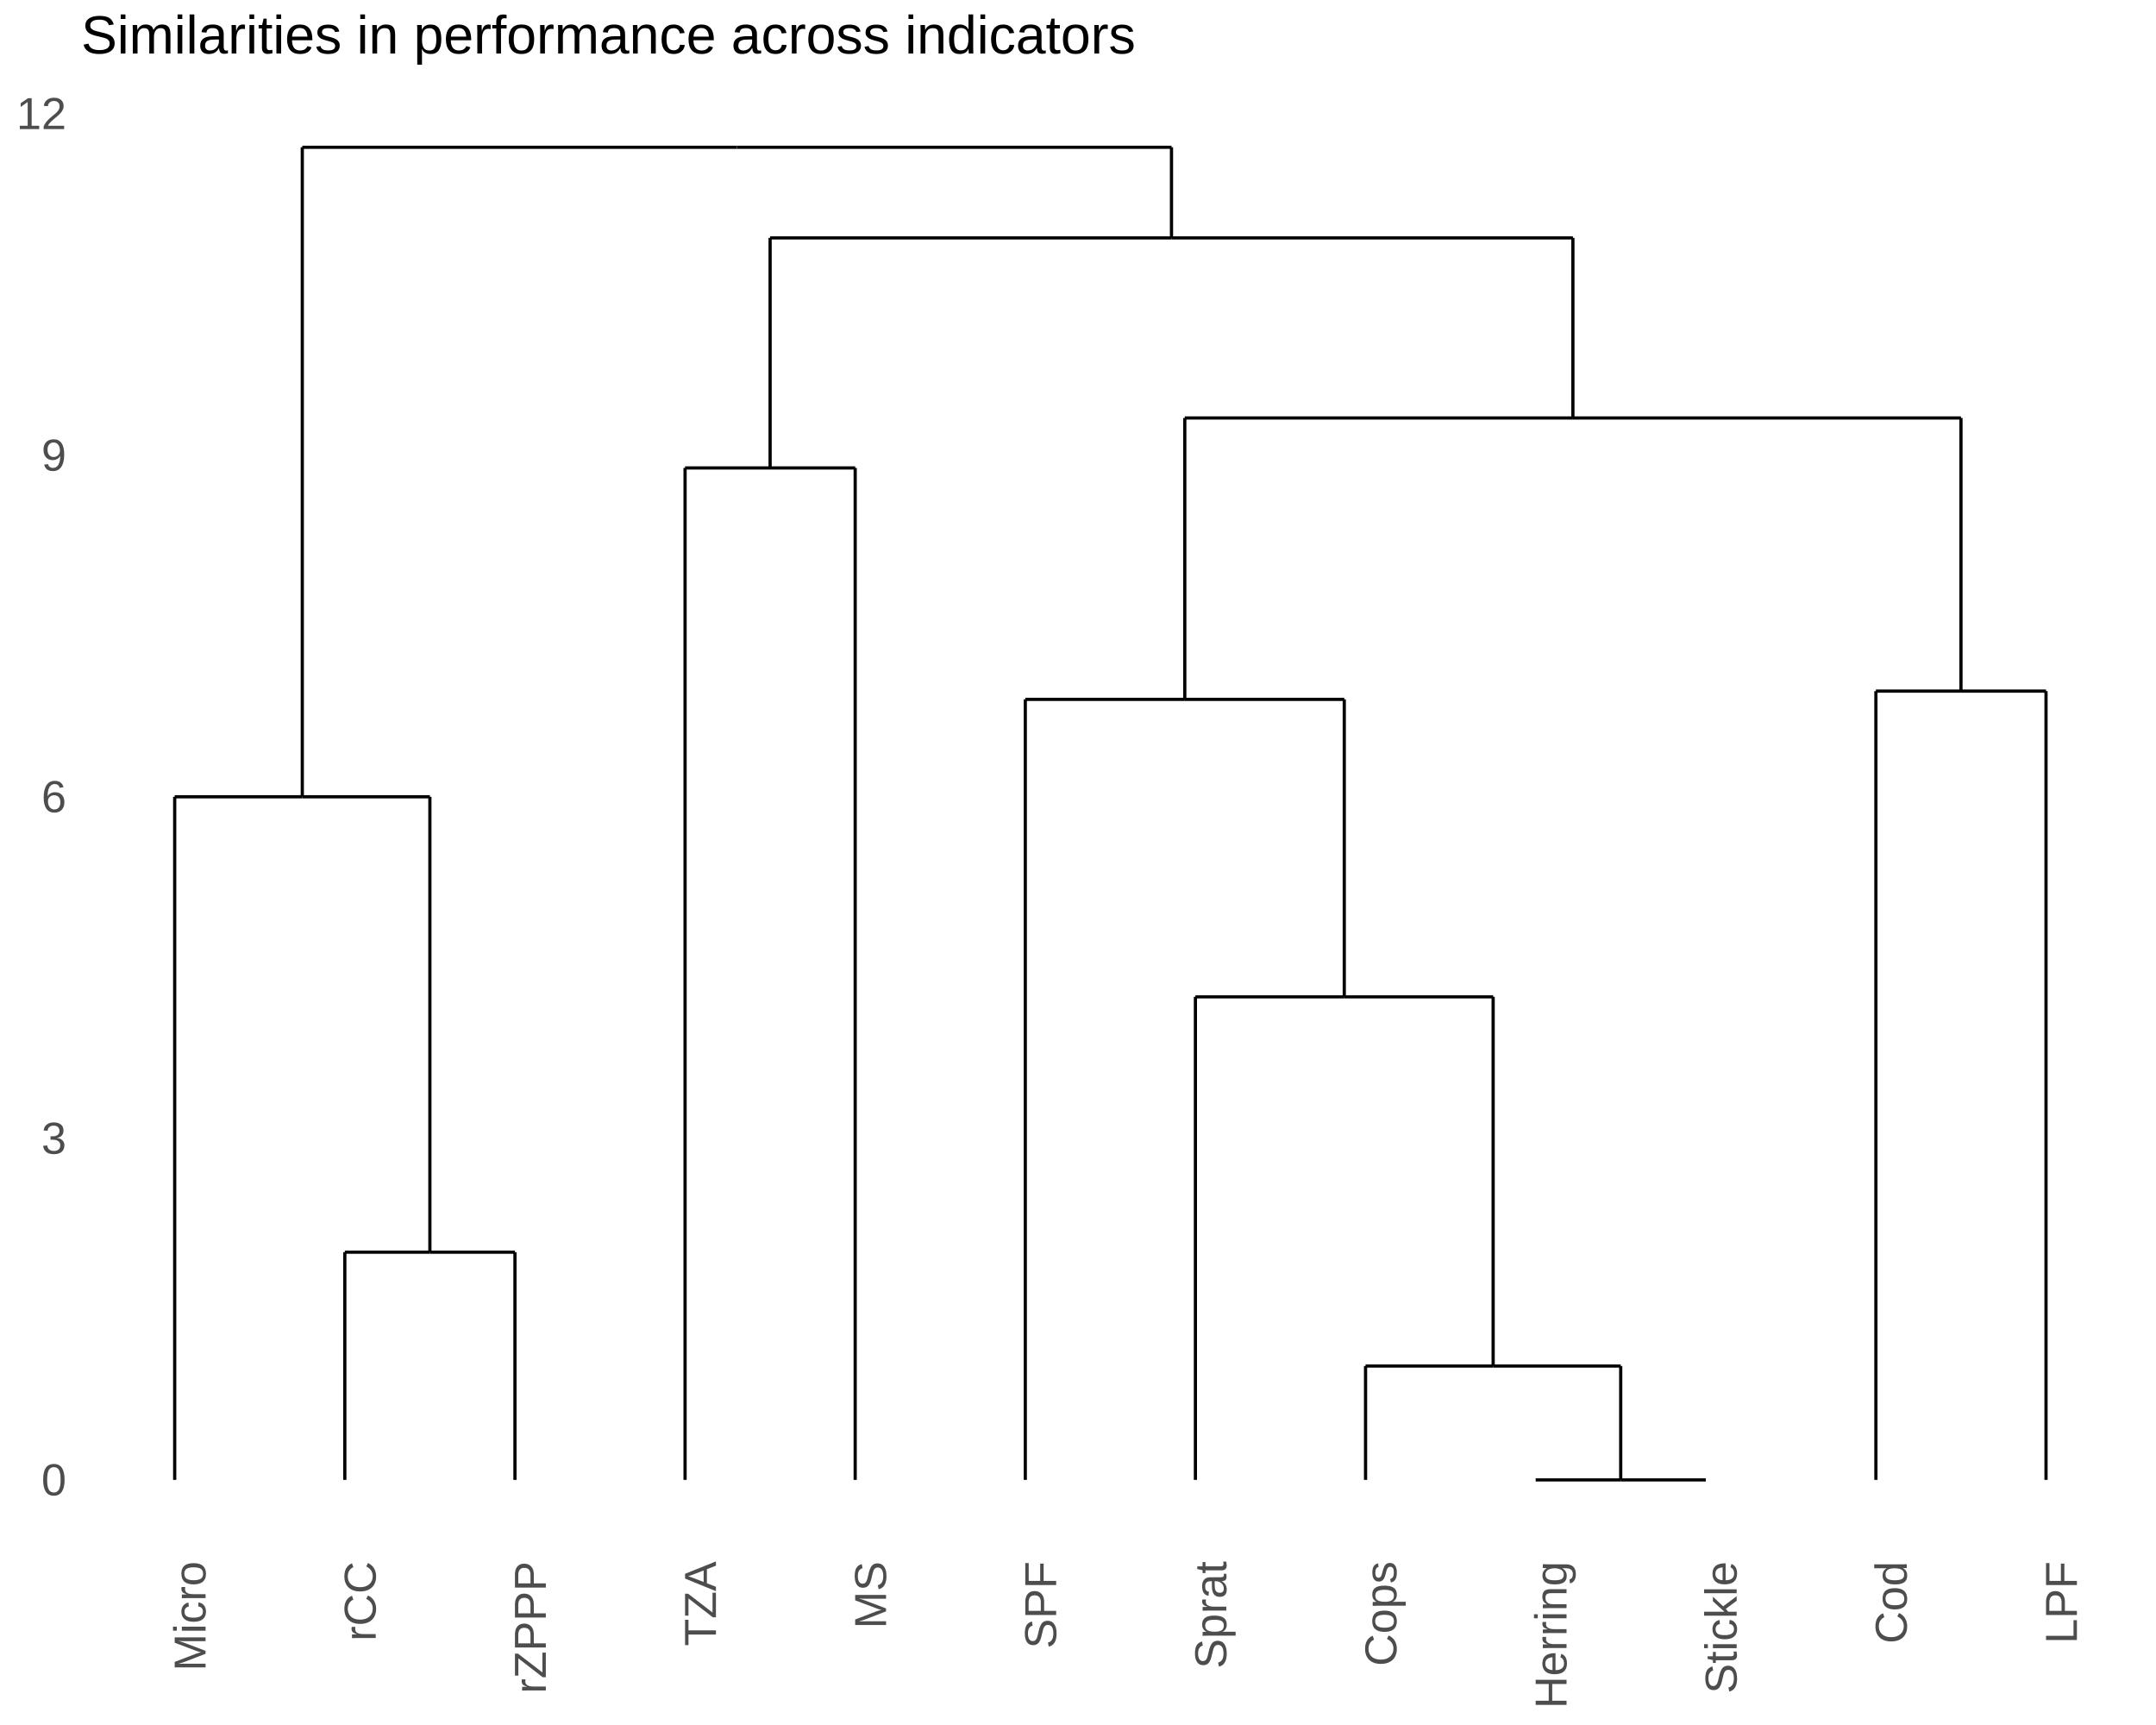
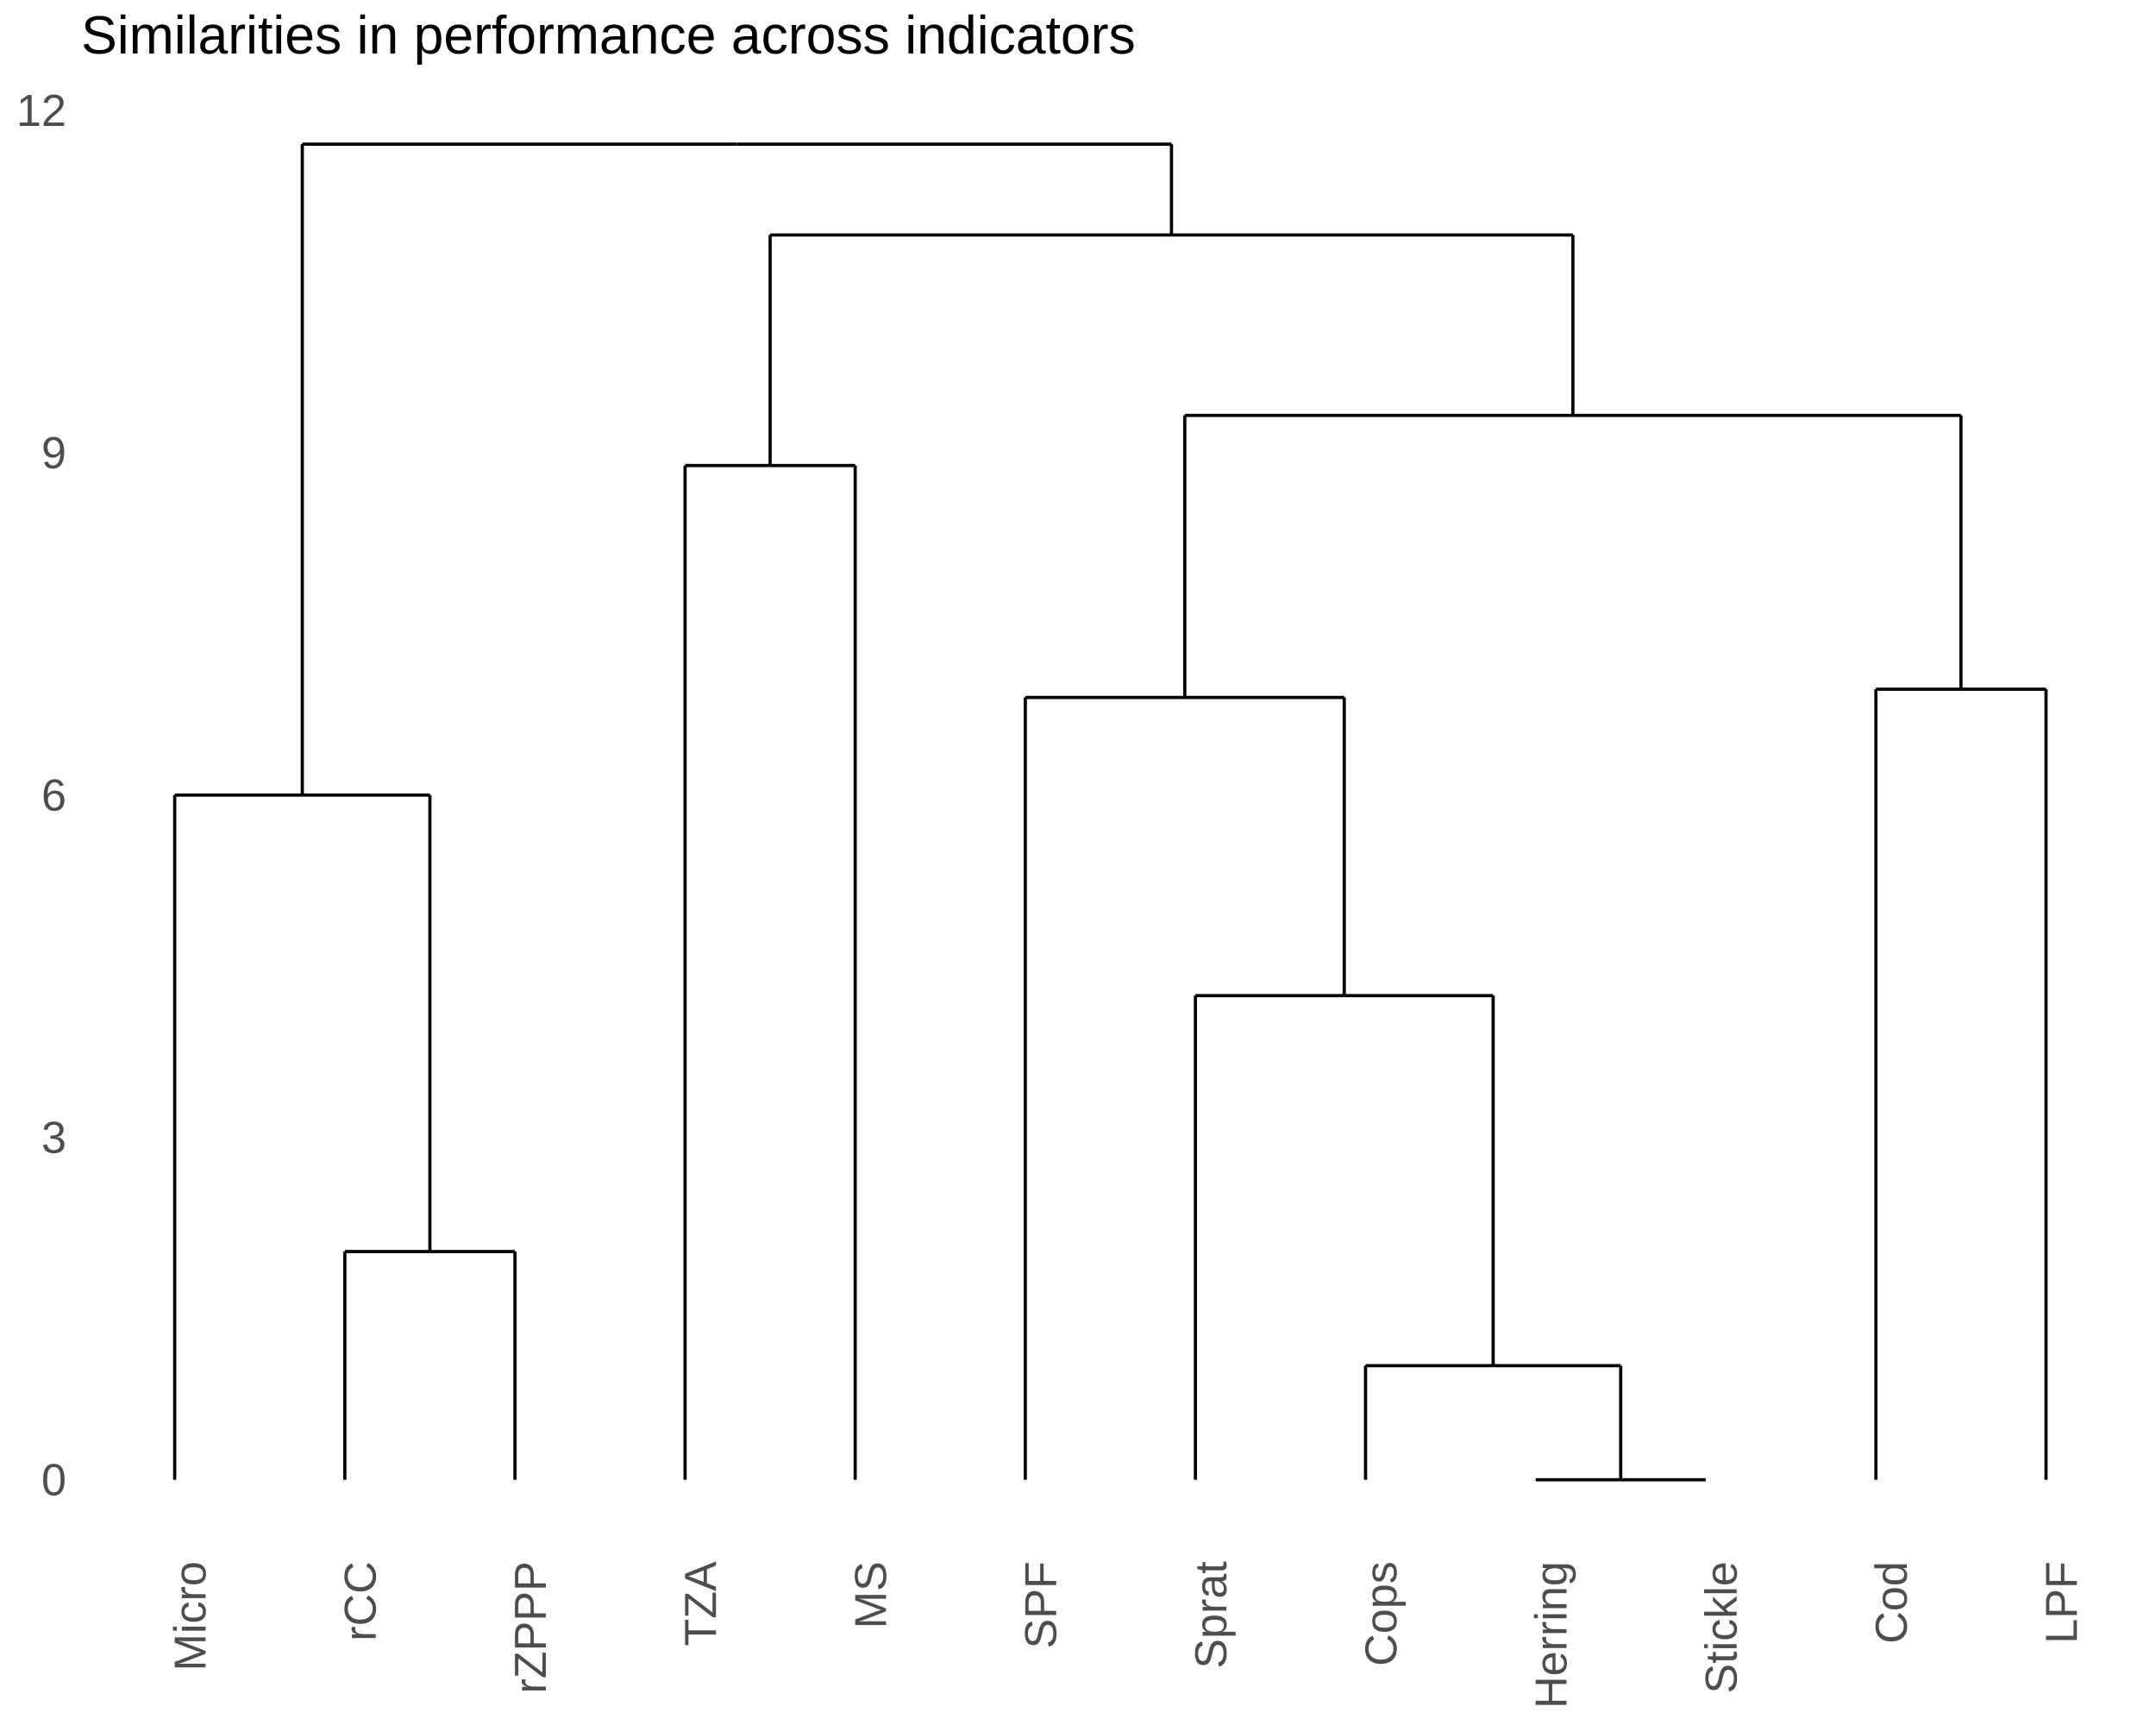
<svg xmlns="http://www.w3.org/2000/svg" viewBox="0 0 720.00 576.00">
  <defs>
    <style type="text/css">
    line, polyline, path, rect, circle {
      fill: none;
      stroke: #000000;
      stroke-linecap: round;
      stroke-linejoin: round;
      stroke-miterlimit: 10.00;
    }
  </style>
  </defs>
  <rect width="100%" height="100%" style="stroke: none; fill: #FFFFFF;" />
  <rect x="0.00" y="0.00" width="720.00" height="576.00" style="stroke-width: 1.07; stroke: #FFFFFF; fill: #FFFFFF;" />
  <defs>
-     <clipPath id="cpMjcuMDk1NXw3MTQuNTIxfDUxNi40MDd8MjYuOTI5OA==">
-       <rect x="27.10" y="26.93" width="687.43" height="489.48" />
+     <clipPath id="cpMjcuMDk1NXw3MTQuNTIxfDUxNi40MDd8MjUuODMzOQ==">
+       <rect x="27.10" y="25.83" width="687.43" height="490.57" />
    </clipPath>
  </defs>
-   <line x1="246.09" y1="49.18" x2="100.95" y2="49.18" style="stroke-width: 1.07; stroke-linecap: butt;" clip-path="url(#cpMjcuMDk1NXw3MTQuNTIxfDUxNi40MDd8MjYuOTI5OA==)" />
-   <line x1="100.95" y1="49.18" x2="100.95" y2="266.06" style="stroke-width: 1.07; stroke-linecap: butt;" clip-path="url(#cpMjcuMDk1NXw3MTQuNTIxfDUxNi40MDd8MjYuOTI5OA==)" />
-   <line x1="100.95" y1="266.06" x2="58.34" y2="266.06" style="stroke-width: 1.07; stroke-linecap: butt;" clip-path="url(#cpMjcuMDk1NXw3MTQuNTIxfDUxNi40MDd8MjYuOTI5OA==)" />
-   <line x1="58.34" y1="266.06" x2="58.34" y2="494.16" style="stroke-width: 1.07; stroke-linecap: butt;" clip-path="url(#cpMjcuMDk1NXw3MTQuNTIxfDUxNi40MDd8MjYuOTI5OA==)" />
-   <line x1="100.95" y1="266.06" x2="143.56" y2="266.06" style="stroke-width: 1.07; stroke-linecap: butt;" clip-path="url(#cpMjcuMDk1NXw3MTQuNTIxfDUxNi40MDd8MjYuOTI5OA==)" />
-   <line x1="143.56" y1="266.06" x2="143.56" y2="418.12" style="stroke-width: 1.07; stroke-linecap: butt;" clip-path="url(#cpMjcuMDk1NXw3MTQuNTIxfDUxNi40MDd8MjYuOTI5OA==)" />
-   <line x1="143.56" y1="418.12" x2="115.15" y2="418.12" style="stroke-width: 1.07; stroke-linecap: butt;" clip-path="url(#cpMjcuMDk1NXw3MTQuNTIxfDUxNi40MDd8MjYuOTI5OA==)" />
-   <line x1="115.15" y1="418.12" x2="115.15" y2="494.16" style="stroke-width: 1.07; stroke-linecap: butt;" clip-path="url(#cpMjcuMDk1NXw3MTQuNTIxfDUxNi40MDd8MjYuOTI5OA==)" />
-   <line x1="143.56" y1="418.12" x2="171.97" y2="418.12" style="stroke-width: 1.07; stroke-linecap: butt;" clip-path="url(#cpMjcuMDk1NXw3MTQuNTIxfDUxNi40MDd8MjYuOTI5OA==)" />
-   <line x1="171.97" y1="418.12" x2="171.97" y2="494.16" style="stroke-width: 1.07; stroke-linecap: butt;" clip-path="url(#cpMjcuMDk1NXw3MTQuNTIxfDUxNi40MDd8MjYuOTI5OA==)" />
-   <line x1="246.09" y1="49.18" x2="391.22" y2="49.18" style="stroke-width: 1.07; stroke-linecap: butt;" clip-path="url(#cpMjcuMDk1NXw3MTQuNTIxfDUxNi40MDd8MjYuOTI5OA==)" />
-   <line x1="391.22" y1="49.18" x2="391.22" y2="79.44" style="stroke-width: 1.07; stroke-linecap: butt;" clip-path="url(#cpMjcuMDk1NXw3MTQuNTIxfDUxNi40MDd8MjYuOTI5OA==)" />
-   <line x1="391.22" y1="79.44" x2="257.18" y2="79.44" style="stroke-width: 1.07; stroke-linecap: butt;" clip-path="url(#cpMjcuMDk1NXw3MTQuNTIxfDUxNi40MDd8MjYuOTI5OA==)" />
-   <line x1="257.18" y1="79.44" x2="257.18" y2="156.25" style="stroke-width: 1.07; stroke-linecap: butt;" clip-path="url(#cpMjcuMDk1NXw3MTQuNTIxfDUxNi40MDd8MjYuOTI5OA==)" />
-   <line x1="257.18" y1="156.25" x2="228.78" y2="156.25" style="stroke-width: 1.07; stroke-linecap: butt;" clip-path="url(#cpMjcuMDk1NXw3MTQuNTIxfDUxNi40MDd8MjYuOTI5OA==)" />
-   <line x1="228.78" y1="156.25" x2="228.78" y2="494.16" style="stroke-width: 1.07; stroke-linecap: butt;" clip-path="url(#cpMjcuMDk1NXw3MTQuNTIxfDUxNi40MDd8MjYuOTI5OA==)" />
-   <line x1="257.18" y1="156.25" x2="285.59" y2="156.25" style="stroke-width: 1.07; stroke-linecap: butt;" clip-path="url(#cpMjcuMDk1NXw3MTQuNTIxfDUxNi40MDd8MjYuOTI5OA==)" />
-   <line x1="285.59" y1="156.25" x2="285.59" y2="494.16" style="stroke-width: 1.07; stroke-linecap: butt;" clip-path="url(#cpMjcuMDk1NXw3MTQuNTIxfDUxNi40MDd8MjYuOTI5OA==)" />
-   <line x1="391.22" y1="79.44" x2="525.27" y2="79.44" style="stroke-width: 1.07; stroke-linecap: butt;" clip-path="url(#cpMjcuMDk1NXw3MTQuNTIxfDUxNi40MDd8MjYuOTI5OA==)" />
-   <line x1="525.27" y1="79.44" x2="525.27" y2="139.56" style="stroke-width: 1.07; stroke-linecap: butt;" clip-path="url(#cpMjcuMDk1NXw3MTQuNTIxfDUxNi40MDd8MjYuOTI5OA==)" />
-   <line x1="525.27" y1="139.56" x2="395.66" y2="139.56" style="stroke-width: 1.07; stroke-linecap: butt;" clip-path="url(#cpMjcuMDk1NXw3MTQuNTIxfDUxNi40MDd8MjYuOTI5OA==)" />
-   <line x1="395.66" y1="139.56" x2="395.66" y2="233.53" style="stroke-width: 1.07; stroke-linecap: butt;" clip-path="url(#cpMjcuMDk1NXw3MTQuNTIxfDUxNi40MDd8MjYuOTI5OA==)" />
-   <line x1="395.66" y1="233.53" x2="342.40" y2="233.53" style="stroke-width: 1.07; stroke-linecap: butt;" clip-path="url(#cpMjcuMDk1NXw3MTQuNTIxfDUxNi40MDd8MjYuOTI5OA==)" />
-   <line x1="342.40" y1="233.53" x2="342.40" y2="494.16" style="stroke-width: 1.07; stroke-linecap: butt;" clip-path="url(#cpMjcuMDk1NXw3MTQuNTIxfDUxNi40MDd8MjYuOTI5OA==)" />
-   <line x1="395.66" y1="233.53" x2="448.92" y2="233.53" style="stroke-width: 1.07; stroke-linecap: butt;" clip-path="url(#cpMjcuMDk1NXw3MTQuNTIxfDUxNi40MDd8MjYuOTI5OA==)" />
-   <line x1="448.92" y1="233.53" x2="448.92" y2="332.86" style="stroke-width: 1.07; stroke-linecap: butt;" clip-path="url(#cpMjcuMDk1NXw3MTQuNTIxfDUxNi40MDd8MjYuOTI5OA==)" />
-   <line x1="448.92" y1="332.86" x2="399.21" y2="332.86" style="stroke-width: 1.07; stroke-linecap: butt;" clip-path="url(#cpMjcuMDk1NXw3MTQuNTIxfDUxNi40MDd8MjYuOTI5OA==)" />
-   <line x1="399.21" y1="332.86" x2="399.21" y2="494.16" style="stroke-width: 1.07; stroke-linecap: butt;" clip-path="url(#cpMjcuMDk1NXw3MTQuNTIxfDUxNi40MDd8MjYuOTI5OA==)" />
-   <line x1="448.92" y1="332.86" x2="498.64" y2="332.86" style="stroke-width: 1.07; stroke-linecap: butt;" clip-path="url(#cpMjcuMDk1NXw3MTQuNTIxfDUxNi40MDd8MjYuOTI5OA==)" />
-   <line x1="498.64" y1="332.86" x2="498.64" y2="456.14" style="stroke-width: 1.07; stroke-linecap: butt;" clip-path="url(#cpMjcuMDk1NXw3MTQuNTIxfDUxNi40MDd8MjYuOTI5OA==)" />
-   <line x1="498.64" y1="456.14" x2="456.03" y2="456.14" style="stroke-width: 1.07; stroke-linecap: butt;" clip-path="url(#cpMjcuMDk1NXw3MTQuNTIxfDUxNi40MDd8MjYuOTI5OA==)" />
-   <line x1="456.03" y1="456.14" x2="456.03" y2="494.16" style="stroke-width: 1.07; stroke-linecap: butt;" clip-path="url(#cpMjcuMDk1NXw3MTQuNTIxfDUxNi40MDd8MjYuOTI5OA==)" />
-   <line x1="498.64" y1="456.14" x2="541.24" y2="456.14" style="stroke-width: 1.07; stroke-linecap: butt;" clip-path="url(#cpMjcuMDk1NXw3MTQuNTIxfDUxNi40MDd8MjYuOTI5OA==)" />
-   <line x1="541.24" y1="456.14" x2="541.24" y2="494.16" style="stroke-width: 1.07; stroke-linecap: butt;" clip-path="url(#cpMjcuMDk1NXw3MTQuNTIxfDUxNi40MDd8MjYuOTI5OA==)" />
-   <line x1="541.24" y1="494.16" x2="512.84" y2="494.16" style="stroke-width: 1.07; stroke-linecap: butt;" clip-path="url(#cpMjcuMDk1NXw3MTQuNTIxfDUxNi40MDd8MjYuOTI5OA==)" />
-   <line x1="512.84" y1="494.16" x2="512.84" y2="494.16" style="stroke-width: 1.07; stroke-linecap: butt;" clip-path="url(#cpMjcuMDk1NXw3MTQuNTIxfDUxNi40MDd8MjYuOTI5OA==)" />
-   <line x1="541.24" y1="494.16" x2="569.65" y2="494.16" style="stroke-width: 1.07; stroke-linecap: butt;" clip-path="url(#cpMjcuMDk1NXw3MTQuNTIxfDUxNi40MDd8MjYuOTI5OA==)" />
-   <line x1="569.65" y1="494.16" x2="569.65" y2="494.16" style="stroke-width: 1.07; stroke-linecap: butt;" clip-path="url(#cpMjcuMDk1NXw3MTQuNTIxfDUxNi40MDd8MjYuOTI5OA==)" />
-   <line x1="525.27" y1="139.56" x2="654.87" y2="139.56" style="stroke-width: 1.07; stroke-linecap: butt;" clip-path="url(#cpMjcuMDk1NXw3MTQuNTIxfDUxNi40MDd8MjYuOTI5OA==)" />
-   <line x1="654.87" y1="139.56" x2="654.87" y2="230.77" style="stroke-width: 1.07; stroke-linecap: butt;" clip-path="url(#cpMjcuMDk1NXw3MTQuNTIxfDUxNi40MDd8MjYuOTI5OA==)" />
-   <line x1="654.87" y1="230.77" x2="626.46" y2="230.77" style="stroke-width: 1.07; stroke-linecap: butt;" clip-path="url(#cpMjcuMDk1NXw3MTQuNTIxfDUxNi40MDd8MjYuOTI5OA==)" />
-   <line x1="626.46" y1="230.77" x2="626.46" y2="494.16" style="stroke-width: 1.07; stroke-linecap: butt;" clip-path="url(#cpMjcuMDk1NXw3MTQuNTIxfDUxNi40MDd8MjYuOTI5OA==)" />
-   <line x1="654.87" y1="230.77" x2="683.27" y2="230.77" style="stroke-width: 1.07; stroke-linecap: butt;" clip-path="url(#cpMjcuMDk1NXw3MTQuNTIxfDUxNi40MDd8MjYuOTI5OA==)" />
-   <line x1="683.27" y1="230.77" x2="683.27" y2="494.16" style="stroke-width: 1.07; stroke-linecap: butt;" clip-path="url(#cpMjcuMDk1NXw3MTQuNTIxfDUxNi40MDd8MjYuOTI5OA==)" />
+   <line x1="246.09" y1="48.13" x2="100.95" y2="48.13" style="stroke-width: 1.07; stroke-linecap: butt;" clip-path="url(#cpMjcuMDk1NXw3MTQuNTIxfDUxNi40MDd8MjUuODMzOQ==)" />
+   <line x1="100.95" y1="48.13" x2="100.95" y2="265.49" style="stroke-width: 1.07; stroke-linecap: butt;" clip-path="url(#cpMjcuMDk1NXw3MTQuNTIxfDUxNi40MDd8MjUuODMzOQ==)" />
+   <line x1="100.95" y1="265.49" x2="58.34" y2="265.49" style="stroke-width: 1.07; stroke-linecap: butt;" clip-path="url(#cpMjcuMDk1NXw3MTQuNTIxfDUxNi40MDd8MjUuODMzOQ==)" />
+   <line x1="58.34" y1="265.49" x2="58.34" y2="494.11" style="stroke-width: 1.07; stroke-linecap: butt;" clip-path="url(#cpMjcuMDk1NXw3MTQuNTIxfDUxNi40MDd8MjUuODMzOQ==)" />
+   <line x1="100.95" y1="265.49" x2="143.56" y2="265.49" style="stroke-width: 1.07; stroke-linecap: butt;" clip-path="url(#cpMjcuMDk1NXw3MTQuNTIxfDUxNi40MDd8MjUuODMzOQ==)" />
+   <line x1="143.56" y1="265.49" x2="143.56" y2="417.90" style="stroke-width: 1.07; stroke-linecap: butt;" clip-path="url(#cpMjcuMDk1NXw3MTQuNTIxfDUxNi40MDd8MjUuODMzOQ==)" />
+   <line x1="143.56" y1="417.90" x2="115.15" y2="417.90" style="stroke-width: 1.07; stroke-linecap: butt;" clip-path="url(#cpMjcuMDk1NXw3MTQuNTIxfDUxNi40MDd8MjUuODMzOQ==)" />
+   <line x1="115.15" y1="417.90" x2="115.15" y2="494.11" style="stroke-width: 1.07; stroke-linecap: butt;" clip-path="url(#cpMjcuMDk1NXw3MTQuNTIxfDUxNi40MDd8MjUuODMzOQ==)" />
+   <line x1="143.56" y1="417.90" x2="171.97" y2="417.90" style="stroke-width: 1.07; stroke-linecap: butt;" clip-path="url(#cpMjcuMDk1NXw3MTQuNTIxfDUxNi40MDd8MjUuODMzOQ==)" />
+   <line x1="171.97" y1="417.90" x2="171.97" y2="494.11" style="stroke-width: 1.07; stroke-linecap: butt;" clip-path="url(#cpMjcuMDk1NXw3MTQuNTIxfDUxNi40MDd8MjUuODMzOQ==)" />
+   <line x1="246.09" y1="48.13" x2="391.22" y2="48.13" style="stroke-width: 1.07; stroke-linecap: butt;" clip-path="url(#cpMjcuMDk1NXw3MTQuNTIxfDUxNi40MDd8MjUuODMzOQ==)" />
+   <line x1="391.22" y1="48.13" x2="391.22" y2="78.46" style="stroke-width: 1.07; stroke-linecap: butt;" clip-path="url(#cpMjcuMDk1NXw3MTQuNTIxfDUxNi40MDd8MjUuODMzOQ==)" />
+   <line x1="391.22" y1="78.46" x2="257.18" y2="78.46" style="stroke-width: 1.07; stroke-linecap: butt;" clip-path="url(#cpMjcuMDk1NXw3MTQuNTIxfDUxNi40MDd8MjUuODMzOQ==)" />
+   <line x1="257.18" y1="78.46" x2="257.18" y2="155.45" style="stroke-width: 1.07; stroke-linecap: butt;" clip-path="url(#cpMjcuMDk1NXw3MTQuNTIxfDUxNi40MDd8MjUuODMzOQ==)" />
+   <line x1="257.18" y1="155.45" x2="228.78" y2="155.45" style="stroke-width: 1.07; stroke-linecap: butt;" clip-path="url(#cpMjcuMDk1NXw3MTQuNTIxfDUxNi40MDd8MjUuODMzOQ==)" />
+   <line x1="228.78" y1="155.45" x2="228.78" y2="494.11" style="stroke-width: 1.07; stroke-linecap: butt;" clip-path="url(#cpMjcuMDk1NXw3MTQuNTIxfDUxNi40MDd8MjUuODMzOQ==)" />
+   <line x1="257.18" y1="155.45" x2="285.59" y2="155.45" style="stroke-width: 1.07; stroke-linecap: butt;" clip-path="url(#cpMjcuMDk1NXw3MTQuNTIxfDUxNi40MDd8MjUuODMzOQ==)" />
+   <line x1="285.59" y1="155.45" x2="285.59" y2="494.11" style="stroke-width: 1.07; stroke-linecap: butt;" clip-path="url(#cpMjcuMDk1NXw3MTQuNTIxfDUxNi40MDd8MjUuODMzOQ==)" />
+   <line x1="391.22" y1="78.46" x2="525.27" y2="78.46" style="stroke-width: 1.07; stroke-linecap: butt;" clip-path="url(#cpMjcuMDk1NXw3MTQuNTIxfDUxNi40MDd8MjUuODMzOQ==)" />
+   <line x1="525.27" y1="78.46" x2="525.27" y2="138.71" style="stroke-width: 1.07; stroke-linecap: butt;" clip-path="url(#cpMjcuMDk1NXw3MTQuNTIxfDUxNi40MDd8MjUuODMzOQ==)" />
+   <line x1="525.27" y1="138.71" x2="395.66" y2="138.71" style="stroke-width: 1.07; stroke-linecap: butt;" clip-path="url(#cpMjcuMDk1NXw3MTQuNTIxfDUxNi40MDd8MjUuODMzOQ==)" />
+   <line x1="395.66" y1="138.71" x2="395.66" y2="232.89" style="stroke-width: 1.07; stroke-linecap: butt;" clip-path="url(#cpMjcuMDk1NXw3MTQuNTIxfDUxNi40MDd8MjUuODMzOQ==)" />
+   <line x1="395.66" y1="232.89" x2="342.40" y2="232.89" style="stroke-width: 1.07; stroke-linecap: butt;" clip-path="url(#cpMjcuMDk1NXw3MTQuNTIxfDUxNi40MDd8MjUuODMzOQ==)" />
+   <line x1="342.40" y1="232.89" x2="342.40" y2="494.11" style="stroke-width: 1.07; stroke-linecap: butt;" clip-path="url(#cpMjcuMDk1NXw3MTQuNTIxfDUxNi40MDd8MjUuODMzOQ==)" />
+   <line x1="395.66" y1="232.89" x2="448.92" y2="232.89" style="stroke-width: 1.07; stroke-linecap: butt;" clip-path="url(#cpMjcuMDk1NXw3MTQuNTIxfDUxNi40MDd8MjUuODMzOQ==)" />
+   <line x1="448.92" y1="232.89" x2="448.92" y2="332.45" style="stroke-width: 1.07; stroke-linecap: butt;" clip-path="url(#cpMjcuMDk1NXw3MTQuNTIxfDUxNi40MDd8MjUuODMzOQ==)" />
+   <line x1="448.92" y1="332.45" x2="399.21" y2="332.45" style="stroke-width: 1.07; stroke-linecap: butt;" clip-path="url(#cpMjcuMDk1NXw3MTQuNTIxfDUxNi40MDd8MjUuODMzOQ==)" />
+   <line x1="399.21" y1="332.45" x2="399.21" y2="494.11" style="stroke-width: 1.07; stroke-linecap: butt;" clip-path="url(#cpMjcuMDk1NXw3MTQuNTIxfDUxNi40MDd8MjUuODMzOQ==)" />
+   <line x1="448.92" y1="332.45" x2="498.64" y2="332.45" style="stroke-width: 1.07; stroke-linecap: butt;" clip-path="url(#cpMjcuMDk1NXw3MTQuNTIxfDUxNi40MDd8MjUuODMzOQ==)" />
+   <line x1="498.64" y1="332.45" x2="498.64" y2="456.01" style="stroke-width: 1.07; stroke-linecap: butt;" clip-path="url(#cpMjcuMDk1NXw3MTQuNTIxfDUxNi40MDd8MjUuODMzOQ==)" />
+   <line x1="498.64" y1="456.01" x2="456.03" y2="456.01" style="stroke-width: 1.07; stroke-linecap: butt;" clip-path="url(#cpMjcuMDk1NXw3MTQuNTIxfDUxNi40MDd8MjUuODMzOQ==)" />
+   <line x1="456.03" y1="456.01" x2="456.03" y2="494.11" style="stroke-width: 1.07; stroke-linecap: butt;" clip-path="url(#cpMjcuMDk1NXw3MTQuNTIxfDUxNi40MDd8MjUuODMzOQ==)" />
+   <line x1="498.64" y1="456.01" x2="541.24" y2="456.01" style="stroke-width: 1.07; stroke-linecap: butt;" clip-path="url(#cpMjcuMDk1NXw3MTQuNTIxfDUxNi40MDd8MjUuODMzOQ==)" />
+   <line x1="541.24" y1="456.01" x2="541.24" y2="494.11" style="stroke-width: 1.07; stroke-linecap: butt;" clip-path="url(#cpMjcuMDk1NXw3MTQuNTIxfDUxNi40MDd8MjUuODMzOQ==)" />
+   <line x1="541.24" y1="494.11" x2="512.84" y2="494.11" style="stroke-width: 1.07; stroke-linecap: butt;" clip-path="url(#cpMjcuMDk1NXw3MTQuNTIxfDUxNi40MDd8MjUuODMzOQ==)" />
+   <line x1="512.84" y1="494.11" x2="512.84" y2="494.11" style="stroke-width: 1.07; stroke-linecap: butt;" clip-path="url(#cpMjcuMDk1NXw3MTQuNTIxfDUxNi40MDd8MjUuODMzOQ==)" />
+   <line x1="541.24" y1="494.11" x2="569.65" y2="494.11" style="stroke-width: 1.07; stroke-linecap: butt;" clip-path="url(#cpMjcuMDk1NXw3MTQuNTIxfDUxNi40MDd8MjUuODMzOQ==)" />
+   <line x1="569.65" y1="494.11" x2="569.65" y2="494.11" style="stroke-width: 1.07; stroke-linecap: butt;" clip-path="url(#cpMjcuMDk1NXw3MTQuNTIxfDUxNi40MDd8MjUuODMzOQ==)" />
+   <line x1="525.27" y1="138.71" x2="654.87" y2="138.71" style="stroke-width: 1.07; stroke-linecap: butt;" clip-path="url(#cpMjcuMDk1NXw3MTQuNTIxfDUxNi40MDd8MjUuODMzOQ==)" />
+   <line x1="654.87" y1="138.71" x2="654.87" y2="230.13" style="stroke-width: 1.07; stroke-linecap: butt;" clip-path="url(#cpMjcuMDk1NXw3MTQuNTIxfDUxNi40MDd8MjUuODMzOQ==)" />
+   <line x1="654.87" y1="230.13" x2="626.46" y2="230.13" style="stroke-width: 1.07; stroke-linecap: butt;" clip-path="url(#cpMjcuMDk1NXw3MTQuNTIxfDUxNi40MDd8MjUuODMzOQ==)" />
+   <line x1="626.46" y1="230.13" x2="626.46" y2="494.11" style="stroke-width: 1.07; stroke-linecap: butt;" clip-path="url(#cpMjcuMDk1NXw3MTQuNTIxfDUxNi40MDd8MjUuODMzOQ==)" />
+   <line x1="654.87" y1="230.13" x2="683.27" y2="230.13" style="stroke-width: 1.07; stroke-linecap: butt;" clip-path="url(#cpMjcuMDk1NXw3MTQuNTIxfDUxNi40MDd8MjUuODMzOQ==)" />
+   <line x1="683.27" y1="230.13" x2="683.27" y2="494.11" style="stroke-width: 1.07; stroke-linecap: butt;" clip-path="url(#cpMjcuMDk1NXw3MTQuNTIxfDUxNi40MDd8MjUuODMzOQ==)" />
  <defs>
    <clipPath id="cpMHw3MjB8NTc2fDA=">
      <rect x="0.00" y="0.00" width="720.00" height="576.00" />
    </clipPath>
  </defs>
  <g clip-path="url(#cpMHw3MjB8NTc2fDA=)">
-     <text x="13.82" y="499.31" style="font-size: 15.00px; fill: #4D4D4D; font-family: Liberation Sans;" textLength="8.34px" lengthAdjust="spacingAndGlyphs">0</text>
+     <text x="13.82" y="499.26" style="font-size: 15.00px; fill: #4D4D4D; font-family: Liberation Sans;" textLength="8.34px" lengthAdjust="spacingAndGlyphs">0</text>
  </g>
  <g clip-path="url(#cpMHw3MjB8NTc2fDA=)">
-     <text x="13.82" y="385.26" style="font-size: 15.00px; fill: #4D4D4D; font-family: Liberation Sans;" textLength="8.34px" lengthAdjust="spacingAndGlyphs">3</text>
+     <text x="13.82" y="384.96" style="font-size: 15.00px; fill: #4D4D4D; font-family: Liberation Sans;" textLength="8.34px" lengthAdjust="spacingAndGlyphs">3</text>
  </g>
  <g clip-path="url(#cpMHw3MjB8NTc2fDA=)">
-     <text x="13.82" y="271.21" style="font-size: 15.00px; fill: #4D4D4D; font-family: Liberation Sans;" textLength="8.34px" lengthAdjust="spacingAndGlyphs">6</text>
+     <text x="13.82" y="270.65" style="font-size: 15.00px; fill: #4D4D4D; font-family: Liberation Sans;" textLength="8.34px" lengthAdjust="spacingAndGlyphs">6</text>
  </g>
  <g clip-path="url(#cpMHw3MjB8NTc2fDA=)">
-     <text x="13.82" y="157.16" style="font-size: 15.00px; fill: #4D4D4D; font-family: Liberation Sans;" textLength="8.34px" lengthAdjust="spacingAndGlyphs">9</text>
+     <text x="13.82" y="156.34" style="font-size: 15.00px; fill: #4D4D4D; font-family: Liberation Sans;" textLength="8.34px" lengthAdjust="spacingAndGlyphs">9</text>
  </g>
  <g clip-path="url(#cpMHw3MjB8NTc2fDA=)">
-     <text x="5.48" y="43.11" style="font-size: 15.00px; fill: #4D4D4D; font-family: Liberation Sans;" textLength="16.68px" lengthAdjust="spacingAndGlyphs">12</text>
+     <text x="5.48" y="42.04" style="font-size: 15.00px; fill: #4D4D4D; font-family: Liberation Sans;" textLength="16.68px" lengthAdjust="spacingAndGlyphs">12</text>
  </g>
  <g clip-path="url(#cpMHw3MjB8NTc2fDA=)">
    <text transform="translate(68.65,558.00) rotate(-90)" style="font-size: 15.00px; fill: #4D4D4D; font-family: Liberation Sans;" textLength="36.67px" lengthAdjust="spacingAndGlyphs">Micro</text>
  </g>
  <g clip-path="url(#cpMHw3MjB8NTc2fDA=)">
    <text transform="translate(125.47,548.00) rotate(-90)" style="font-size: 15.00px; fill: #4D4D4D; font-family: Liberation Sans;" textLength="26.66px" lengthAdjust="spacingAndGlyphs">rCC</text>
  </g>
  <g clip-path="url(#cpMHw3MjB8NTc2fDA=)">
    <text transform="translate(182.28,565.51) rotate(-90)" style="font-size: 15.00px; fill: #4D4D4D; font-family: Liberation Sans;" textLength="44.17px" lengthAdjust="spacingAndGlyphs">rZPPP</text>
  </g>
  <g clip-path="url(#cpMHw3MjB8NTc2fDA=)">
    <text transform="translate(239.09,549.67) rotate(-90)" style="font-size: 15.00px; fill: #4D4D4D; font-family: Liberation Sans;" textLength="28.33px" lengthAdjust="spacingAndGlyphs">TZA</text>
  </g>
  <g clip-path="url(#cpMHw3MjB8NTc2fDA=)">
    <text transform="translate(295.90,543.84) rotate(-90)" style="font-size: 15.00px; fill: #4D4D4D; font-family: Liberation Sans;" textLength="22.50px" lengthAdjust="spacingAndGlyphs">MS</text>
  </g>
  <g clip-path="url(#cpMHw3MjB8NTc2fDA=)">
    <text transform="translate(352.71,550.51) rotate(-90)" style="font-size: 15.00px; fill: #4D4D4D; font-family: Liberation Sans;" textLength="29.17px" lengthAdjust="spacingAndGlyphs">SPF</text>
  </g>
  <g clip-path="url(#cpMHw3MjB8NTc2fDA=)">
    <text transform="translate(409.53,557.19) rotate(-90)" style="font-size: 15.00px; fill: #4D4D4D; font-family: Liberation Sans;" textLength="35.85px" lengthAdjust="spacingAndGlyphs">Sprat</text>
  </g>
  <g clip-path="url(#cpMHw3MjB8NTc2fDA=)">
    <text transform="translate(466.34,556.36) rotate(-90)" style="font-size: 15.00px; fill: #4D4D4D; font-family: Liberation Sans;" textLength="35.02px" lengthAdjust="spacingAndGlyphs">Cops</text>
  </g>
  <g clip-path="url(#cpMHw3MjB8NTc2fDA=)">
    <text transform="translate(523.15,570.52) rotate(-90)" style="font-size: 15.00px; fill: #4D4D4D; font-family: Liberation Sans;" textLength="49.18px" lengthAdjust="spacingAndGlyphs">Herring</text>
  </g>
  <g clip-path="url(#cpMHw3MjB8NTc2fDA=)">
    <text transform="translate(579.96,565.52) rotate(-90)" style="font-size: 15.00px; fill: #4D4D4D; font-family: Liberation Sans;" textLength="44.18px" lengthAdjust="spacingAndGlyphs">Stickle</text>
  </g>
  <g clip-path="url(#cpMHw3MjB8NTc2fDA=)">
    <text transform="translate(636.77,548.86) rotate(-90)" style="font-size: 15.00px; fill: #4D4D4D; font-family: Liberation Sans;" textLength="27.52px" lengthAdjust="spacingAndGlyphs">Cod</text>
  </g>
  <g clip-path="url(#cpMHw3MjB8NTc2fDA=)">
    <text transform="translate(693.59,548.85) rotate(-90)" style="font-size: 15.00px; fill: #4D4D4D; font-family: Liberation Sans;" textLength="27.51px" lengthAdjust="spacingAndGlyphs">LPF</text>
  </g>
  <g clip-path="url(#cpMHw3MjB8NTc2fDA=)">
    <text x="27.10" y="17.87" style="font-size: 18.00px; font-family: Liberation Sans;" textLength="352.12px" lengthAdjust="spacingAndGlyphs">Similarities in performance across indicators</text>
  </g>
</svg>
